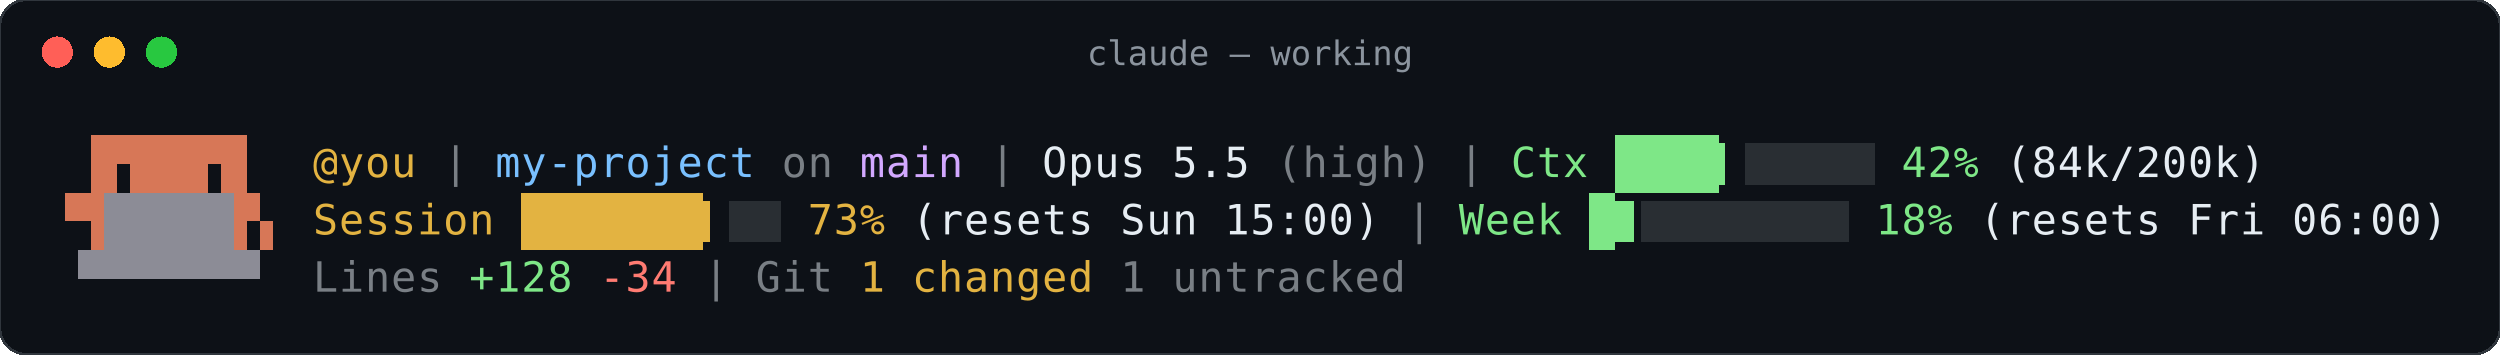
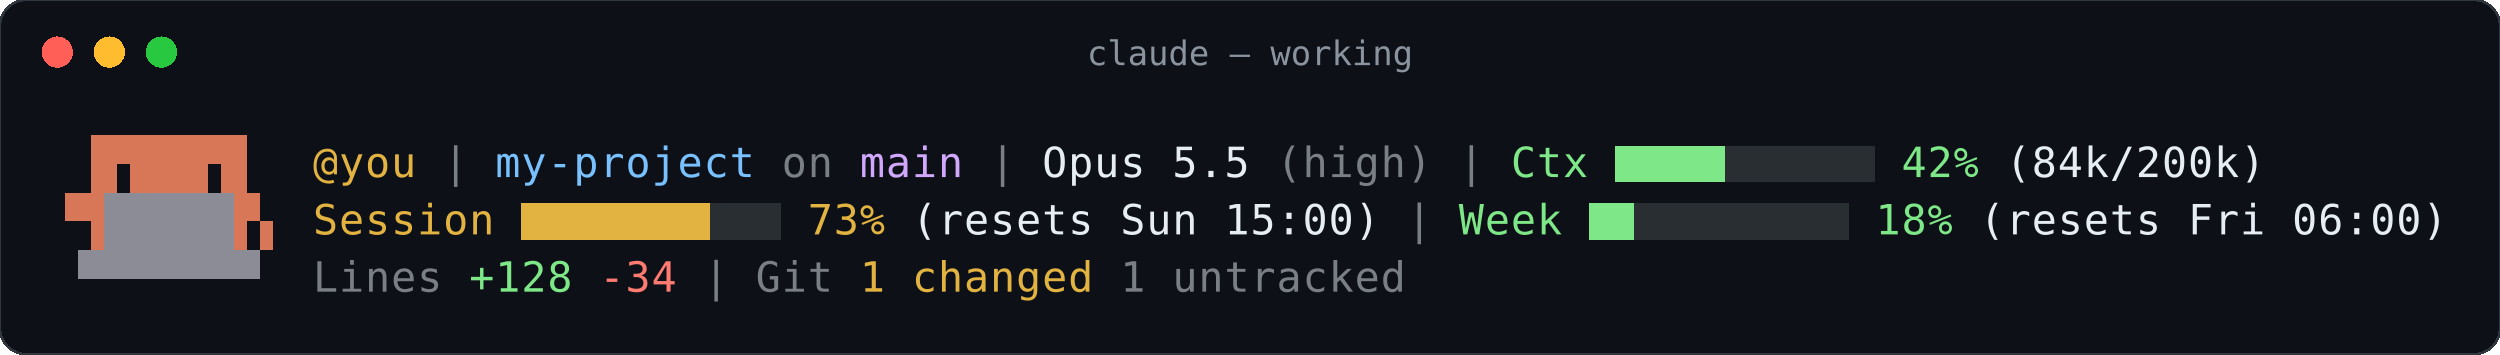
<svg xmlns="http://www.w3.org/2000/svg" shape-rendering="crispEdges" width="960" height="136" viewBox="0 0 960 136">
  <style>text{font-family:ui-monospace,SFMono-Regular,Menlo,Consolas,monospace;font-size:16px;text-anchor:middle}</style>
  <style>.f{opacity:0;animation:show 4s steps(1) infinite}@keyframes show{0%{opacity:1}25.00%{opacity:0}100%{opacity:0}}.f0{opacity:1}.f0{animation-delay:0s}.f1{animation-delay:1s}.f2{animation-delay:2s}.f3{animation-delay:3s}</style>
  <rect width="100%" height="100%" rx="10" fill="#0d1117" stroke="#30363d" />
  <circle cx="22" cy="20" r="6" fill="#ff5f57" />
  <circle cx="42" cy="20" r="6" fill="#febc2e" />
  <circle cx="62" cy="20" r="6" fill="#28c840" />
  <text x="480" y="25" fill="#8b949e" style="font-size:13px">claude — working</text>
  <text x="125.0" y="68.0" fill="#e3b341">@</text>
  <text x="135.0" y="68.0" fill="#e3b341">y</text>
  <text x="145.0" y="68.0" fill="#e3b341">o</text>
  <text x="155.0" y="68.0" fill="#e3b341">u</text>
  <text x="175.0" y="68.0" fill="#e6edf3" opacity="0.5">|</text>
  <text x="195.0" y="68.0" fill="#79c0ff">m</text>
  <text x="205.0" y="68.0" fill="#79c0ff">y</text>
  <text x="215.0" y="68.0" fill="#79c0ff">-</text>
  <text x="225.0" y="68.0" fill="#79c0ff">p</text>
  <text x="235.0" y="68.0" fill="#79c0ff">r</text>
  <text x="245.0" y="68.0" fill="#79c0ff">o</text>
  <text x="255.0" y="68.0" fill="#79c0ff">j</text>
  <text x="265.0" y="68.0" fill="#79c0ff">e</text>
  <text x="275.0" y="68.0" fill="#79c0ff">c</text>
  <text x="285.0" y="68.0" fill="#79c0ff">t</text>
  <text x="305.0" y="68.0" fill="#e6edf3" opacity="0.5">o</text>
  <text x="315.0" y="68.0" fill="#e6edf3" opacity="0.5">n</text>
  <text x="335.0" y="68.0" fill="#d2a8ff">m</text>
  <text x="345.0" y="68.0" fill="#d2a8ff">a</text>
  <text x="355.0" y="68.0" fill="#d2a8ff">i</text>
  <text x="365.0" y="68.0" fill="#d2a8ff">n</text>
  <text x="385.0" y="68.0" fill="#e6edf3" opacity="0.5">|</text>
  <text x="405.0" y="68.0" fill="#e6edf3">O</text>
  <text x="415.0" y="68.0" fill="#e6edf3">p</text>
  <text x="425.0" y="68.0" fill="#e6edf3">u</text>
  <text x="435.0" y="68.0" fill="#e6edf3">s</text>
  <text x="455.0" y="68.0" fill="#e6edf3">5</text>
  <text x="465.0" y="68.0" fill="#e6edf3">.</text>
  <text x="475.0" y="68.0" fill="#e6edf3">5</text>
  <text x="495.0" y="68.0" fill="#e6edf3" opacity="0.5">(</text>
  <text x="505.0" y="68.0" fill="#e6edf3" opacity="0.5">h</text>
  <text x="515.0" y="68.0" fill="#e6edf3" opacity="0.5">i</text>
  <text x="525.0" y="68.0" fill="#e6edf3" opacity="0.5">g</text>
  <text x="535.0" y="68.0" fill="#e6edf3" opacity="0.5">h</text>
  <text x="545.0" y="68.0" fill="#e6edf3" opacity="0.5">)</text>
  <text x="565.0" y="68.0" fill="#e6edf3" opacity="0.5">|</text>
  <text x="585.0" y="68.0" fill="#7ee787">C</text>
  <text x="595.0" y="68.0" fill="#7ee787">t</text>
  <text x="605.0" y="68.0" fill="#7ee787">x</text>
-   <rect x="620.0" y="52.0" width="5.00" height="11.0" fill="#7ee787" />
-   <rect x="625.0" y="52.0" width="5.00" height="11.0" fill="#7ee787" />
-   <rect x="620.0" y="63.0" width="5.00" height="11.0" fill="#7ee787" />
-   <rect x="625.0" y="63.0" width="5.00" height="11.0" fill="#7ee787" />
-   <rect x="630.0" y="52.0" width="5.00" height="11.0" fill="#7ee787" />
-   <rect x="635.0" y="52.0" width="5.00" height="11.0" fill="#7ee787" />
-   <rect x="630.0" y="63.0" width="5.00" height="11.0" fill="#7ee787" />
-   <rect x="635.0" y="63.0" width="5.00" height="11.0" fill="#7ee787" />
-   <rect x="640.0" y="52.0" width="5.00" height="11.0" fill="#7ee787" />
-   <rect x="645.0" y="52.0" width="5.00" height="11.0" fill="#7ee787" />
-   <rect x="640.0" y="63.0" width="5.00" height="11.0" fill="#7ee787" />
-   <rect x="645.0" y="63.0" width="5.00" height="11.0" fill="#7ee787" />
-   <rect x="650.0" y="52.0" width="5.00" height="11.0" fill="#7ee787" />
-   <rect x="655.0" y="52.0" width="5.00" height="11.0" fill="#7ee787" />
-   <rect x="650.0" y="63.0" width="5.00" height="11.0" fill="#7ee787" />
-   <rect x="655.0" y="63.0" width="5.00" height="11.0" fill="#7ee787" />
-   <rect x="660.0" y="55.0" width="2.50" height="16.0" fill="#7ee787" />
-   <rect x="670.0" y="55.0" width="10.00" height="16" fill="#e6edf3" opacity="0.13" />
-   <rect x="680.0" y="55.0" width="10.00" height="16" fill="#e6edf3" opacity="0.13" />
-   <rect x="690.0" y="55.0" width="10.00" height="16" fill="#e6edf3" opacity="0.13" />
-   <rect x="700.0" y="55.0" width="10.00" height="16" fill="#e6edf3" opacity="0.13" />
-   <rect x="710.0" y="55.0" width="10.00" height="16" fill="#e6edf3" opacity="0.13" />
+   <rect x="620.0" y="56.0" width="10.00" height="14" fill="#e6edf3" opacity="0.13" />
+   <rect x="620.0" y="56.0" width="10.00" height="14.0" fill="#7ee787" />
+   <rect x="630.0" y="56.0" width="10.00" height="14" fill="#e6edf3" opacity="0.13" />
+   <rect x="630.0" y="56.0" width="10.00" height="14.0" fill="#7ee787" />
+   <rect x="640.0" y="56.0" width="10.00" height="14" fill="#e6edf3" opacity="0.13" />
+   <rect x="640.0" y="56.0" width="10.00" height="14.0" fill="#7ee787" />
+   <rect x="650.0" y="56.0" width="10.00" height="14" fill="#e6edf3" opacity="0.13" />
+   <rect x="650.0" y="56.0" width="10.00" height="14.0" fill="#7ee787" />
+   <rect x="660.0" y="56.0" width="10.00" height="14" fill="#e6edf3" opacity="0.13" />
+   <rect x="660.0" y="56.0" width="2.50" height="14.0" fill="#7ee787" />
+   <rect x="670.0" y="56.0" width="10.00" height="14" fill="#e6edf3" opacity="0.13" />
+   <rect x="680.0" y="56.0" width="10.00" height="14" fill="#e6edf3" opacity="0.13" />
+   <rect x="690.0" y="56.0" width="10.00" height="14" fill="#e6edf3" opacity="0.13" />
+   <rect x="700.0" y="56.0" width="10.00" height="14" fill="#e6edf3" opacity="0.13" />
+   <rect x="710.0" y="56.0" width="10.00" height="14" fill="#e6edf3" opacity="0.13" />
  <text x="735.0" y="68.0" fill="#7ee787">4</text>
  <text x="745.0" y="68.0" fill="#7ee787">2</text>
  <text x="755.0" y="68.0" fill="#7ee787">%</text>
  <text x="775.0" y="68.0" fill="#e6edf3">(</text>
  <text x="785.0" y="68.0" fill="#e6edf3">8</text>
  <text x="795.0" y="68.0" fill="#e6edf3">4</text>
  <text x="805.0" y="68.0" fill="#e6edf3">k</text>
  <text x="815.0" y="68.0" fill="#e6edf3">/</text>
  <text x="825.0" y="68.0" fill="#e6edf3">2</text>
  <text x="835.0" y="68.0" fill="#e6edf3">0</text>
  <text x="845.0" y="68.0" fill="#e6edf3">0</text>
  <text x="855.0" y="68.0" fill="#e6edf3">k</text>
  <text x="865.0" y="68.0" fill="#e6edf3">)</text>
  <text x="125.0" y="90.0" fill="#e3b341">S</text>
  <text x="135.0" y="90.0" fill="#e3b341">e</text>
  <text x="145.0" y="90.0" fill="#e3b341">s</text>
  <text x="155.0" y="90.0" fill="#e3b341">s</text>
  <text x="165.0" y="90.0" fill="#e3b341">i</text>
  <text x="175.0" y="90.0" fill="#e3b341">o</text>
  <text x="185.0" y="90.0" fill="#e3b341">n</text>
-   <rect x="200.0" y="74.0" width="5.00" height="11.0" fill="#e3b341" />
-   <rect x="205.0" y="74.0" width="5.00" height="11.0" fill="#e3b341" />
-   <rect x="200.0" y="85.0" width="5.00" height="11.0" fill="#e3b341" />
-   <rect x="205.0" y="85.0" width="5.00" height="11.0" fill="#e3b341" />
-   <rect x="210.0" y="74.0" width="5.00" height="11.0" fill="#e3b341" />
-   <rect x="215.0" y="74.0" width="5.00" height="11.0" fill="#e3b341" />
-   <rect x="210.0" y="85.0" width="5.00" height="11.0" fill="#e3b341" />
-   <rect x="215.0" y="85.0" width="5.00" height="11.0" fill="#e3b341" />
-   <rect x="220.0" y="74.0" width="5.00" height="11.0" fill="#e3b341" />
-   <rect x="225.0" y="74.0" width="5.00" height="11.0" fill="#e3b341" />
-   <rect x="220.0" y="85.0" width="5.00" height="11.0" fill="#e3b341" />
-   <rect x="225.0" y="85.0" width="5.00" height="11.0" fill="#e3b341" />
-   <rect x="230.0" y="74.0" width="5.00" height="11.0" fill="#e3b341" />
-   <rect x="235.0" y="74.0" width="5.00" height="11.0" fill="#e3b341" />
-   <rect x="230.0" y="85.0" width="5.00" height="11.0" fill="#e3b341" />
-   <rect x="235.0" y="85.0" width="5.00" height="11.0" fill="#e3b341" />
-   <rect x="240.0" y="74.0" width="5.00" height="11.0" fill="#e3b341" />
-   <rect x="245.0" y="74.0" width="5.00" height="11.0" fill="#e3b341" />
-   <rect x="240.0" y="85.0" width="5.00" height="11.0" fill="#e3b341" />
-   <rect x="245.0" y="85.0" width="5.00" height="11.0" fill="#e3b341" />
-   <rect x="250.0" y="74.0" width="5.00" height="11.0" fill="#e3b341" />
-   <rect x="255.0" y="74.0" width="5.00" height="11.0" fill="#e3b341" />
-   <rect x="250.0" y="85.0" width="5.00" height="11.0" fill="#e3b341" />
-   <rect x="255.0" y="85.0" width="5.00" height="11.0" fill="#e3b341" />
-   <rect x="260.0" y="74.0" width="5.00" height="11.0" fill="#e3b341" />
-   <rect x="265.0" y="74.0" width="5.00" height="11.0" fill="#e3b341" />
-   <rect x="260.0" y="85.0" width="5.00" height="11.0" fill="#e3b341" />
-   <rect x="265.0" y="85.0" width="5.00" height="11.0" fill="#e3b341" />
-   <rect x="270.0" y="77.0" width="2.50" height="16.0" fill="#e3b341" />
-   <rect x="280.0" y="77.0" width="10.00" height="16" fill="#e6edf3" opacity="0.13" />
-   <rect x="290.0" y="77.0" width="10.00" height="16" fill="#e6edf3" opacity="0.13" />
+   <rect x="200.0" y="78.0" width="10.00" height="14" fill="#e6edf3" opacity="0.13" />
+   <rect x="200.0" y="78.0" width="10.00" height="14.0" fill="#e3b341" />
+   <rect x="210.0" y="78.0" width="10.00" height="14" fill="#e6edf3" opacity="0.13" />
+   <rect x="210.0" y="78.0" width="10.00" height="14.0" fill="#e3b341" />
+   <rect x="220.0" y="78.0" width="10.00" height="14" fill="#e6edf3" opacity="0.13" />
+   <rect x="220.0" y="78.0" width="10.00" height="14.0" fill="#e3b341" />
+   <rect x="230.0" y="78.0" width="10.00" height="14" fill="#e6edf3" opacity="0.13" />
+   <rect x="230.0" y="78.0" width="10.00" height="14.0" fill="#e3b341" />
+   <rect x="240.0" y="78.0" width="10.00" height="14" fill="#e6edf3" opacity="0.13" />
+   <rect x="240.0" y="78.0" width="10.00" height="14.0" fill="#e3b341" />
+   <rect x="250.0" y="78.0" width="10.00" height="14" fill="#e6edf3" opacity="0.13" />
+   <rect x="250.0" y="78.0" width="10.00" height="14.0" fill="#e3b341" />
+   <rect x="260.0" y="78.0" width="10.00" height="14" fill="#e6edf3" opacity="0.13" />
+   <rect x="260.0" y="78.0" width="10.00" height="14.0" fill="#e3b341" />
+   <rect x="270.0" y="78.0" width="10.00" height="14" fill="#e6edf3" opacity="0.13" />
+   <rect x="270.0" y="78.0" width="2.50" height="14.0" fill="#e3b341" />
+   <rect x="280.0" y="78.0" width="10.00" height="14" fill="#e6edf3" opacity="0.13" />
+   <rect x="290.0" y="78.0" width="10.00" height="14" fill="#e6edf3" opacity="0.13" />
  <text x="315.0" y="90.0" fill="#e3b341">7</text>
  <text x="325.0" y="90.0" fill="#e3b341">3</text>
  <text x="335.0" y="90.0" fill="#e3b341">%</text>
  <text x="355.0" y="90.0" fill="#e6edf3">(</text>
  <text x="365.0" y="90.0" fill="#e6edf3">r</text>
  <text x="375.0" y="90.0" fill="#e6edf3">e</text>
  <text x="385.0" y="90.0" fill="#e6edf3">s</text>
  <text x="395.0" y="90.0" fill="#e6edf3">e</text>
  <text x="405.0" y="90.0" fill="#e6edf3">t</text>
  <text x="415.0" y="90.0" fill="#e6edf3">s</text>
  <text x="435.0" y="90.0" fill="#e6edf3">S</text>
  <text x="445.0" y="90.0" fill="#e6edf3">u</text>
  <text x="455.0" y="90.0" fill="#e6edf3">n</text>
  <text x="475.0" y="90.0" fill="#e6edf3">1</text>
  <text x="485.0" y="90.0" fill="#e6edf3">5</text>
  <text x="495.0" y="90.0" fill="#e6edf3">:</text>
  <text x="505.0" y="90.0" fill="#e6edf3">0</text>
  <text x="515.0" y="90.0" fill="#e6edf3">0</text>
  <text x="525.0" y="90.0" fill="#e6edf3">)</text>
  <text x="545.0" y="90.0" fill="#e6edf3" opacity="0.5">|</text>
  <text x="565.0" y="90.0" fill="#7ee787">W</text>
  <text x="575.0" y="90.0" fill="#7ee787">e</text>
  <text x="585.0" y="90.0" fill="#7ee787">e</text>
  <text x="595.0" y="90.0" fill="#7ee787">k</text>
-   <rect x="610.0" y="74.0" width="5.00" height="11.0" fill="#7ee787" />
-   <rect x="615.0" y="74.0" width="5.00" height="11.0" fill="#7ee787" />
-   <rect x="610.0" y="85.0" width="5.00" height="11.0" fill="#7ee787" />
-   <rect x="615.0" y="85.0" width="5.00" height="11.0" fill="#7ee787" />
-   <rect x="620.0" y="77.0" width="7.50" height="16.0" fill="#7ee787" />
-   <rect x="630.0" y="77.0" width="10.00" height="16" fill="#e6edf3" opacity="0.13" />
-   <rect x="640.0" y="77.0" width="10.00" height="16" fill="#e6edf3" opacity="0.13" />
-   <rect x="650.0" y="77.0" width="10.00" height="16" fill="#e6edf3" opacity="0.13" />
-   <rect x="660.0" y="77.0" width="10.00" height="16" fill="#e6edf3" opacity="0.13" />
-   <rect x="670.0" y="77.0" width="10.00" height="16" fill="#e6edf3" opacity="0.13" />
-   <rect x="680.0" y="77.0" width="10.00" height="16" fill="#e6edf3" opacity="0.13" />
-   <rect x="690.0" y="77.0" width="10.00" height="16" fill="#e6edf3" opacity="0.13" />
-   <rect x="700.0" y="77.0" width="10.00" height="16" fill="#e6edf3" opacity="0.13" />
+   <rect x="610.0" y="78.0" width="10.00" height="14" fill="#e6edf3" opacity="0.13" />
+   <rect x="610.0" y="78.0" width="10.00" height="14.0" fill="#7ee787" />
+   <rect x="620.0" y="78.0" width="10.00" height="14" fill="#e6edf3" opacity="0.13" />
+   <rect x="620.0" y="78.0" width="7.50" height="14.0" fill="#7ee787" />
+   <rect x="630.0" y="78.0" width="10.00" height="14" fill="#e6edf3" opacity="0.13" />
+   <rect x="640.0" y="78.0" width="10.00" height="14" fill="#e6edf3" opacity="0.13" />
+   <rect x="650.0" y="78.0" width="10.00" height="14" fill="#e6edf3" opacity="0.13" />
+   <rect x="660.0" y="78.0" width="10.00" height="14" fill="#e6edf3" opacity="0.13" />
+   <rect x="670.0" y="78.0" width="10.00" height="14" fill="#e6edf3" opacity="0.13" />
+   <rect x="680.0" y="78.0" width="10.00" height="14" fill="#e6edf3" opacity="0.13" />
+   <rect x="690.0" y="78.0" width="10.00" height="14" fill="#e6edf3" opacity="0.13" />
+   <rect x="700.0" y="78.0" width="10.00" height="14" fill="#e6edf3" opacity="0.13" />
  <text x="725.0" y="90.0" fill="#7ee787">1</text>
  <text x="735.0" y="90.0" fill="#7ee787">8</text>
  <text x="745.0" y="90.0" fill="#7ee787">%</text>
  <text x="765.0" y="90.0" fill="#e6edf3">(</text>
  <text x="775.0" y="90.0" fill="#e6edf3">r</text>
  <text x="785.0" y="90.0" fill="#e6edf3">e</text>
  <text x="795.0" y="90.0" fill="#e6edf3">s</text>
  <text x="805.0" y="90.0" fill="#e6edf3">e</text>
  <text x="815.0" y="90.0" fill="#e6edf3">t</text>
  <text x="825.0" y="90.0" fill="#e6edf3">s</text>
  <text x="845.0" y="90.0" fill="#e6edf3">F</text>
  <text x="855.0" y="90.0" fill="#e6edf3">r</text>
  <text x="865.0" y="90.0" fill="#e6edf3">i</text>
  <text x="885.0" y="90.0" fill="#e6edf3">0</text>
  <text x="895.0" y="90.0" fill="#e6edf3">6</text>
  <text x="905.0" y="90.0" fill="#e6edf3">:</text>
  <text x="915.0" y="90.0" fill="#e6edf3">0</text>
  <text x="925.0" y="90.0" fill="#e6edf3">0</text>
  <text x="935.0" y="90.0" fill="#e6edf3">)</text>
  <text x="125.0" y="112.0" fill="#e6edf3" opacity="0.5">L</text>
  <text x="135.0" y="112.0" fill="#e6edf3" opacity="0.5">i</text>
  <text x="145.0" y="112.0" fill="#e6edf3" opacity="0.5">n</text>
  <text x="155.0" y="112.0" fill="#e6edf3" opacity="0.5">e</text>
  <text x="165.0" y="112.0" fill="#e6edf3" opacity="0.5">s</text>
  <text x="185.0" y="112.0" fill="#7ee787">+</text>
  <text x="195.0" y="112.0" fill="#7ee787">1</text>
  <text x="205.0" y="112.0" fill="#7ee787">2</text>
  <text x="215.0" y="112.0" fill="#7ee787">8</text>
  <text x="235.0" y="112.0" fill="#ff7b72">-</text>
  <text x="245.0" y="112.0" fill="#ff7b72">3</text>
  <text x="255.0" y="112.0" fill="#ff7b72">4</text>
  <text x="275.0" y="112.0" fill="#e6edf3" opacity="0.5">|</text>
  <text x="295.0" y="112.0" fill="#e6edf3" opacity="0.5">G</text>
  <text x="305.0" y="112.0" fill="#e6edf3" opacity="0.5">i</text>
  <text x="315.0" y="112.0" fill="#e6edf3" opacity="0.5">t</text>
  <text x="335.0" y="112.0" fill="#e3b341">1</text>
  <text x="355.0" y="112.0" fill="#e3b341">c</text>
  <text x="365.0" y="112.0" fill="#e3b341">h</text>
  <text x="375.0" y="112.0" fill="#e3b341">a</text>
  <text x="385.0" y="112.0" fill="#e3b341">n</text>
  <text x="395.0" y="112.0" fill="#e3b341">g</text>
  <text x="405.0" y="112.0" fill="#e3b341">e</text>
  <text x="415.0" y="112.0" fill="#e3b341">d</text>
  <text x="435.0" y="112.0" fill="#e6edf3" opacity="0.5">1</text>
  <text x="455.0" y="112.0" fill="#e6edf3" opacity="0.5">u</text>
  <text x="465.0" y="112.0" fill="#e6edf3" opacity="0.5">n</text>
  <text x="475.0" y="112.0" fill="#e6edf3" opacity="0.5">t</text>
  <text x="485.0" y="112.0" fill="#e6edf3" opacity="0.5">r</text>
  <text x="495.0" y="112.0" fill="#e6edf3" opacity="0.5">a</text>
  <text x="505.0" y="112.0" fill="#e6edf3" opacity="0.5">c</text>
  <text x="515.0" y="112.0" fill="#e6edf3" opacity="0.5">k</text>
  <text x="525.0" y="112.0" fill="#e6edf3" opacity="0.5">e</text>
  <text x="535.0" y="112.0" fill="#e6edf3" opacity="0.5">d</text>
  <g class="f f0">
    <rect x="35.0" y="52.0" width="5.00" height="11.0" fill="#d77757" />
    <rect x="35.0" y="63.0" width="5.00" height="11.0" fill="#d77757" />
    <rect x="40.0" y="52.0" width="5.00" height="11.0" fill="#d77757" />
    <rect x="45.0" y="52.0" width="5.00" height="11.0" fill="#d77757" />
    <rect x="40.0" y="63.0" width="5.00" height="11.0" fill="#d77757" />
    <rect x="50.0" y="52.0" width="5.00" height="11.0" fill="#d77757" />
    <rect x="55.0" y="52.0" width="5.00" height="11.0" fill="#d77757" />
    <rect x="50.0" y="63.0" width="5.00" height="11.0" fill="#d77757" />
    <rect x="55.0" y="63.0" width="5.00" height="11.0" fill="#d77757" />
    <rect x="60.0" y="52.0" width="5.00" height="11.0" fill="#d77757" />
    <rect x="65.0" y="52.0" width="5.00" height="11.0" fill="#d77757" />
    <rect x="60.0" y="63.0" width="5.00" height="11.0" fill="#d77757" />
    <rect x="65.0" y="63.0" width="5.00" height="11.0" fill="#d77757" />
    <rect x="70.0" y="52.0" width="5.00" height="11.0" fill="#d77757" />
    <rect x="75.0" y="52.0" width="5.00" height="11.0" fill="#d77757" />
    <rect x="70.0" y="63.0" width="5.00" height="11.0" fill="#d77757" />
    <rect x="75.0" y="63.0" width="5.00" height="11.0" fill="#d77757" />
    <rect x="80.0" y="52.0" width="5.00" height="11.0" fill="#d77757" />
    <rect x="85.0" y="52.0" width="5.00" height="11.0" fill="#d77757" />
    <rect x="85.0" y="63.0" width="5.00" height="11.0" fill="#d77757" />
    <rect x="90.0" y="52.0" width="5.00" height="11.0" fill="#d77757" />
    <rect x="90.0" y="63.0" width="5.00" height="11.0" fill="#d77757" />
    <rect x="25.0" y="74.0" width="5.00" height="11.0" fill="#d77757" />
    <rect x="30.0" y="74.0" width="5.00" height="11.0" fill="#d77757" />
    <rect x="35.0" y="74.0" width="5.00" height="11.0" fill="#d77757" />
    <rect x="35.0" y="85.0" width="5.00" height="11.0" fill="#d77757" />
    <rect x="40.0" y="74.0" width="5.00" height="11.0" fill="#8c8c96" />
    <rect x="45.0" y="74.0" width="5.00" height="11.0" fill="#8c8c96" />
    <rect x="40.0" y="85.0" width="5.00" height="11.0" fill="#8c8c96" />
    <rect x="45.0" y="85.0" width="5.00" height="11.0" fill="#8c8c96" />
    <rect x="50.0" y="74.0" width="5.00" height="11.0" fill="#8c8c96" />
    <rect x="55.0" y="74.0" width="5.00" height="11.0" fill="#8c8c96" />
    <rect x="50.0" y="85.0" width="5.00" height="11.0" fill="#8c8c96" />
    <rect x="55.0" y="85.0" width="5.00" height="11.0" fill="#8c8c96" />
    <rect x="60.0" y="74.0" width="5.00" height="11.0" fill="#8c8c96" />
    <rect x="65.0" y="74.0" width="5.00" height="11.0" fill="#8c8c96" />
    <rect x="60.0" y="85.0" width="5.00" height="11.0" fill="#8c8c96" />
    <rect x="65.0" y="85.0" width="5.00" height="11.0" fill="#8c8c96" />
    <rect x="70.0" y="74.0" width="5.00" height="11.0" fill="#8c8c96" />
    <rect x="75.0" y="74.0" width="5.00" height="11.0" fill="#8c8c96" />
    <rect x="70.0" y="85.0" width="5.00" height="11.0" fill="#8c8c96" />
    <rect x="75.0" y="85.0" width="5.00" height="11.0" fill="#8c8c96" />
    <rect x="80.0" y="74.0" width="5.00" height="11.0" fill="#8c8c96" />
    <rect x="85.0" y="74.0" width="5.00" height="11.0" fill="#8c8c96" />
    <rect x="80.0" y="85.0" width="5.00" height="11.0" fill="#8c8c96" />
    <rect x="85.0" y="85.0" width="5.00" height="11.0" fill="#8c8c96" />
    <rect x="90.0" y="74.0" width="5.00" height="11.0" fill="#d77757" />
    <rect x="95.0" y="74.0" width="5.00" height="11.0" fill="#d77757" />
    <rect x="90.0" y="85.0" width="5.00" height="11.0" fill="#d77757" />
    <rect x="100.0" y="85.0" width="5.00" height="11.0" fill="#d77757" />
    <rect x="30.0" y="96.0" width="5.00" height="11.0" fill="#8c8c96" />
    <rect x="35.0" y="96.0" width="5.00" height="11.0" fill="#8c8c96" />
    <rect x="40.0" y="96.0" width="5.00" height="11.0" fill="#8c8c96" />
    <rect x="45.0" y="96.0" width="5.00" height="11.0" fill="#8c8c96" />
    <rect x="50.0" y="96.0" width="5.00" height="11.0" fill="#8c8c96" />
    <rect x="55.0" y="96.0" width="5.00" height="11.0" fill="#8c8c96" />
    <rect x="60.0" y="96.0" width="5.00" height="11.0" fill="#8c8c96" />
    <rect x="65.0" y="96.0" width="5.00" height="11.0" fill="#8c8c96" />
    <rect x="70.0" y="96.0" width="5.00" height="11.0" fill="#8c8c96" />
    <rect x="75.0" y="96.0" width="5.00" height="11.0" fill="#8c8c96" />
    <rect x="80.0" y="96.0" width="5.00" height="11.0" fill="#8c8c96" />
    <rect x="85.0" y="96.0" width="5.00" height="11.0" fill="#8c8c96" />
    <rect x="90.0" y="96.0" width="5.00" height="11.0" fill="#8c8c96" />
    <rect x="95.0" y="96.0" width="5.00" height="11.0" fill="#8c8c96" />
  </g>
  <g class="f f1">
    <rect x="35.0" y="52.0" width="5.00" height="11.0" fill="#d77757" />
    <rect x="35.0" y="63.0" width="5.00" height="11.0" fill="#d77757" />
    <rect x="40.0" y="52.0" width="5.00" height="11.0" fill="#d77757" />
    <rect x="45.0" y="52.0" width="5.00" height="11.0" fill="#d77757" />
    <rect x="40.0" y="63.0" width="5.00" height="11.0" fill="#d77757" />
    <rect x="50.0" y="52.0" width="5.00" height="11.0" fill="#d77757" />
    <rect x="55.0" y="52.0" width="5.00" height="11.0" fill="#d77757" />
    <rect x="50.0" y="63.0" width="5.00" height="11.0" fill="#d77757" />
    <rect x="55.0" y="63.0" width="5.00" height="11.0" fill="#d77757" />
    <rect x="60.0" y="52.0" width="5.00" height="11.0" fill="#d77757" />
    <rect x="65.0" y="52.0" width="5.00" height="11.0" fill="#d77757" />
    <rect x="60.0" y="63.0" width="5.00" height="11.0" fill="#d77757" />
    <rect x="65.0" y="63.0" width="5.00" height="11.0" fill="#d77757" />
    <rect x="70.0" y="52.0" width="5.00" height="11.0" fill="#d77757" />
    <rect x="75.0" y="52.0" width="5.00" height="11.0" fill="#d77757" />
    <rect x="70.0" y="63.0" width="5.00" height="11.0" fill="#d77757" />
    <rect x="75.0" y="63.0" width="5.00" height="11.0" fill="#d77757" />
    <rect x="80.0" y="52.0" width="5.00" height="11.0" fill="#d77757" />
    <rect x="85.0" y="52.0" width="5.00" height="11.0" fill="#d77757" />
    <rect x="85.0" y="63.0" width="5.00" height="11.0" fill="#d77757" />
    <rect x="90.0" y="52.0" width="5.00" height="11.0" fill="#d77757" />
    <rect x="90.0" y="63.0" width="5.00" height="11.0" fill="#d77757" />
    <rect x="25.0" y="85.0" width="5.00" height="11.0" fill="#d77757" />
    <rect x="30.0" y="74.0" width="5.00" height="11.0" fill="#d77757" />
    <rect x="35.0" y="74.0" width="5.00" height="11.0" fill="#d77757" />
    <rect x="35.0" y="85.0" width="5.00" height="11.0" fill="#d77757" />
    <rect x="40.0" y="74.0" width="5.00" height="11.0" fill="#8c8c96" />
    <rect x="45.0" y="74.0" width="5.00" height="11.0" fill="#8c8c96" />
    <rect x="40.0" y="85.0" width="5.00" height="11.0" fill="#8c8c96" />
    <rect x="45.0" y="85.0" width="5.00" height="11.0" fill="#8c8c96" />
    <rect x="50.0" y="74.0" width="5.00" height="11.0" fill="#8c8c96" />
    <rect x="55.0" y="74.0" width="5.00" height="11.0" fill="#8c8c96" />
    <rect x="50.0" y="85.0" width="5.00" height="11.0" fill="#8c8c96" />
    <rect x="55.0" y="85.0" width="5.00" height="11.0" fill="#8c8c96" />
    <rect x="60.0" y="74.0" width="5.00" height="11.0" fill="#8c8c96" />
    <rect x="65.0" y="74.0" width="5.00" height="11.0" fill="#8c8c96" />
    <rect x="60.0" y="85.0" width="5.00" height="11.0" fill="#8c8c96" />
    <rect x="65.0" y="85.0" width="5.00" height="11.0" fill="#8c8c96" />
    <rect x="70.0" y="74.0" width="5.00" height="11.0" fill="#8c8c96" />
    <rect x="75.0" y="74.0" width="5.00" height="11.0" fill="#8c8c96" />
    <rect x="70.0" y="85.0" width="5.00" height="11.0" fill="#8c8c96" />
    <rect x="75.0" y="85.0" width="5.00" height="11.0" fill="#8c8c96" />
    <rect x="80.0" y="74.0" width="5.00" height="11.0" fill="#8c8c96" />
    <rect x="85.0" y="74.0" width="5.00" height="11.0" fill="#8c8c96" />
    <rect x="80.0" y="85.0" width="5.00" height="11.0" fill="#8c8c96" />
    <rect x="85.0" y="85.0" width="5.00" height="11.0" fill="#8c8c96" />
    <rect x="90.0" y="74.0" width="5.00" height="11.0" fill="#d77757" />
    <rect x="95.0" y="74.0" width="5.00" height="11.0" fill="#d77757" />
    <rect x="90.0" y="85.0" width="5.00" height="11.0" fill="#d77757" />
    <rect x="100.0" y="74.0" width="5.00" height="11.0" fill="#d77757" />
    <rect x="30.0" y="96.0" width="5.00" height="11.0" fill="#8c8c96" />
    <rect x="35.0" y="96.0" width="5.00" height="11.0" fill="#8c8c96" />
    <rect x="40.0" y="96.0" width="5.00" height="11.0" fill="#8c8c96" />
    <rect x="45.0" y="96.0" width="5.00" height="11.0" fill="#8c8c96" />
    <rect x="50.0" y="96.0" width="5.00" height="11.0" fill="#8c8c96" />
    <rect x="55.0" y="96.0" width="5.00" height="11.0" fill="#8c8c96" />
    <rect x="60.0" y="96.0" width="5.00" height="11.0" fill="#8c8c96" />
    <rect x="65.0" y="96.0" width="5.00" height="11.0" fill="#8c8c96" />
    <rect x="70.0" y="96.0" width="5.00" height="11.0" fill="#8c8c96" />
    <rect x="75.0" y="96.0" width="5.00" height="11.0" fill="#8c8c96" />
    <rect x="80.0" y="96.0" width="5.00" height="11.0" fill="#8c8c96" />
    <rect x="85.0" y="96.0" width="5.00" height="11.0" fill="#8c8c96" />
    <rect x="90.0" y="96.0" width="5.00" height="11.0" fill="#8c8c96" />
    <rect x="95.0" y="96.0" width="5.00" height="11.0" fill="#8c8c96" />
  </g>
  <g class="f f2">
    <rect x="35.0" y="52.0" width="5.00" height="11.0" fill="#d77757" />
    <rect x="35.0" y="63.0" width="5.00" height="11.0" fill="#d77757" />
    <rect x="40.0" y="52.0" width="5.00" height="11.0" fill="#d77757" />
    <rect x="45.0" y="52.0" width="5.00" height="11.0" fill="#d77757" />
    <rect x="40.0" y="63.0" width="5.00" height="11.0" fill="#d77757" />
    <rect x="50.0" y="52.0" width="5.00" height="11.0" fill="#d77757" />
    <rect x="55.0" y="52.0" width="5.00" height="11.0" fill="#d77757" />
    <rect x="50.0" y="63.0" width="5.00" height="11.0" fill="#d77757" />
    <rect x="55.0" y="63.0" width="5.00" height="11.0" fill="#d77757" />
    <rect x="60.0" y="52.0" width="5.00" height="11.0" fill="#d77757" />
    <rect x="65.0" y="52.0" width="5.00" height="11.0" fill="#d77757" />
    <rect x="60.0" y="63.0" width="5.00" height="11.0" fill="#d77757" />
    <rect x="65.0" y="63.0" width="5.00" height="11.0" fill="#d77757" />
    <rect x="70.0" y="52.0" width="5.00" height="11.0" fill="#d77757" />
    <rect x="75.0" y="52.0" width="5.00" height="11.0" fill="#d77757" />
    <rect x="70.0" y="63.0" width="5.00" height="11.0" fill="#d77757" />
    <rect x="75.0" y="63.0" width="5.00" height="11.0" fill="#d77757" />
    <rect x="80.0" y="52.0" width="5.00" height="11.0" fill="#d77757" />
    <rect x="85.0" y="52.0" width="5.00" height="11.0" fill="#d77757" />
    <rect x="85.0" y="63.0" width="5.00" height="11.0" fill="#d77757" />
    <rect x="90.0" y="52.0" width="5.00" height="11.0" fill="#d77757" />
    <rect x="90.0" y="63.0" width="5.00" height="11.0" fill="#d77757" />
    <rect x="25.0" y="74.0" width="5.00" height="11.0" fill="#d77757" />
    <rect x="30.0" y="74.0" width="5.00" height="11.0" fill="#d77757" />
    <rect x="35.0" y="74.0" width="5.00" height="11.0" fill="#d77757" />
    <rect x="35.0" y="85.0" width="5.00" height="11.0" fill="#d77757" />
    <rect x="40.0" y="74.0" width="5.00" height="11.0" fill="#8c8c96" />
    <rect x="45.0" y="74.0" width="5.00" height="11.0" fill="#8c8c96" />
    <rect x="40.0" y="85.0" width="5.00" height="11.0" fill="#8c8c96" />
    <rect x="45.0" y="85.0" width="5.00" height="11.0" fill="#8c8c96" />
    <rect x="50.0" y="74.0" width="5.00" height="11.0" fill="#8c8c96" />
    <rect x="55.0" y="74.0" width="5.00" height="11.0" fill="#8c8c96" />
    <rect x="50.0" y="85.0" width="5.00" height="11.0" fill="#8c8c96" />
    <rect x="55.0" y="85.0" width="5.00" height="11.0" fill="#8c8c96" />
    <rect x="60.0" y="74.0" width="5.00" height="11.0" fill="#8c8c96" />
    <rect x="65.0" y="74.0" width="5.00" height="11.0" fill="#8c8c96" />
    <rect x="60.0" y="85.0" width="5.00" height="11.0" fill="#8c8c96" />
    <rect x="65.0" y="85.0" width="5.00" height="11.0" fill="#8c8c96" />
    <rect x="70.0" y="74.0" width="5.00" height="11.0" fill="#8c8c96" />
    <rect x="75.0" y="74.0" width="5.00" height="11.0" fill="#8c8c96" />
    <rect x="70.0" y="85.0" width="5.00" height="11.0" fill="#8c8c96" />
    <rect x="75.0" y="85.0" width="5.00" height="11.0" fill="#8c8c96" />
    <rect x="80.0" y="74.0" width="5.00" height="11.0" fill="#8c8c96" />
    <rect x="85.0" y="74.0" width="5.00" height="11.0" fill="#8c8c96" />
    <rect x="80.0" y="85.0" width="5.00" height="11.0" fill="#8c8c96" />
    <rect x="85.0" y="85.0" width="5.00" height="11.0" fill="#8c8c96" />
    <rect x="90.0" y="74.0" width="5.00" height="11.0" fill="#d77757" />
    <rect x="95.0" y="74.0" width="5.00" height="11.0" fill="#d77757" />
    <rect x="90.0" y="85.0" width="5.00" height="11.0" fill="#d77757" />
    <rect x="100.0" y="85.0" width="5.00" height="11.0" fill="#d77757" />
    <rect x="30.0" y="96.0" width="5.00" height="11.0" fill="#8c8c96" />
    <rect x="35.0" y="96.0" width="5.00" height="11.0" fill="#8c8c96" />
    <rect x="40.0" y="96.0" width="5.00" height="11.0" fill="#8c8c96" />
    <rect x="45.0" y="96.0" width="5.00" height="11.0" fill="#8c8c96" />
    <rect x="50.0" y="96.0" width="5.00" height="11.0" fill="#8c8c96" />
    <rect x="55.0" y="96.0" width="5.00" height="11.0" fill="#8c8c96" />
    <rect x="60.0" y="96.0" width="5.00" height="11.0" fill="#8c8c96" />
    <rect x="65.0" y="96.0" width="5.00" height="11.0" fill="#8c8c96" />
    <rect x="70.0" y="96.0" width="5.00" height="11.0" fill="#8c8c96" />
    <rect x="75.0" y="96.0" width="5.00" height="11.0" fill="#8c8c96" />
    <rect x="80.0" y="96.0" width="5.00" height="11.0" fill="#8c8c96" />
    <rect x="85.0" y="96.0" width="5.00" height="11.0" fill="#8c8c96" />
    <rect x="90.0" y="96.0" width="5.00" height="11.0" fill="#8c8c96" />
    <rect x="95.0" y="96.0" width="5.00" height="11.0" fill="#8c8c96" />
  </g>
  <g class="f f3">
    <rect x="35.0" y="52.0" width="5.00" height="11.0" fill="#d77757" />
    <rect x="35.0" y="63.0" width="5.00" height="11.0" fill="#d77757" />
    <rect x="40.0" y="52.0" width="5.00" height="11.0" fill="#d77757" />
    <rect x="45.0" y="52.0" width="5.00" height="11.0" fill="#d77757" />
    <rect x="40.0" y="63.0" width="5.00" height="11.0" fill="#d77757" />
    <rect x="45.0" y="63.0" width="5.00" height="11.0" fill="#d77757" />
    <rect x="50.0" y="52.0" width="5.00" height="11.0" fill="#d77757" />
    <rect x="55.0" y="52.0" width="5.00" height="11.0" fill="#d77757" />
    <rect x="50.0" y="63.0" width="5.00" height="11.0" fill="#d77757" />
    <rect x="55.0" y="63.0" width="5.00" height="11.0" fill="#d77757" />
    <rect x="60.0" y="52.0" width="5.00" height="11.0" fill="#d77757" />
    <rect x="65.0" y="52.0" width="5.00" height="11.0" fill="#d77757" />
    <rect x="60.0" y="63.0" width="5.00" height="11.0" fill="#d77757" />
    <rect x="65.0" y="63.0" width="5.00" height="11.0" fill="#d77757" />
    <rect x="70.0" y="52.0" width="5.00" height="11.0" fill="#d77757" />
    <rect x="75.0" y="52.0" width="5.00" height="11.0" fill="#d77757" />
    <rect x="70.0" y="63.0" width="5.00" height="11.0" fill="#d77757" />
    <rect x="75.0" y="63.0" width="5.00" height="11.0" fill="#d77757" />
    <rect x="80.0" y="52.0" width="5.00" height="11.0" fill="#d77757" />
    <rect x="85.0" y="52.0" width="5.00" height="11.0" fill="#d77757" />
    <rect x="80.0" y="63.0" width="5.00" height="11.0" fill="#d77757" />
    <rect x="85.0" y="63.0" width="5.00" height="11.0" fill="#d77757" />
    <rect x="90.0" y="52.0" width="5.00" height="11.0" fill="#d77757" />
    <rect x="90.0" y="63.0" width="5.00" height="11.0" fill="#d77757" />
    <rect x="25.0" y="85.0" width="5.00" height="11.0" fill="#d77757" />
    <rect x="30.0" y="74.0" width="5.00" height="11.0" fill="#d77757" />
    <rect x="35.0" y="74.0" width="5.00" height="11.0" fill="#d77757" />
    <rect x="35.0" y="85.0" width="5.00" height="11.0" fill="#d77757" />
    <rect x="40.0" y="74.0" width="5.00" height="11.0" fill="#8c8c96" />
    <rect x="45.0" y="74.0" width="5.00" height="11.0" fill="#8c8c96" />
    <rect x="40.0" y="85.0" width="5.00" height="11.0" fill="#8c8c96" />
    <rect x="45.0" y="85.0" width="5.00" height="11.0" fill="#8c8c96" />
    <rect x="50.0" y="74.0" width="5.00" height="11.0" fill="#8c8c96" />
    <rect x="55.0" y="74.0" width="5.00" height="11.0" fill="#8c8c96" />
    <rect x="50.0" y="85.0" width="5.00" height="11.0" fill="#8c8c96" />
    <rect x="55.0" y="85.0" width="5.00" height="11.0" fill="#8c8c96" />
    <rect x="60.0" y="74.0" width="5.00" height="11.0" fill="#8c8c96" />
    <rect x="65.0" y="74.0" width="5.00" height="11.0" fill="#8c8c96" />
    <rect x="60.0" y="85.0" width="5.00" height="11.0" fill="#8c8c96" />
    <rect x="65.0" y="85.0" width="5.00" height="11.0" fill="#8c8c96" />
    <rect x="70.0" y="74.0" width="5.00" height="11.0" fill="#8c8c96" />
    <rect x="75.0" y="74.0" width="5.00" height="11.0" fill="#8c8c96" />
    <rect x="70.0" y="85.0" width="5.00" height="11.0" fill="#8c8c96" />
    <rect x="75.0" y="85.0" width="5.00" height="11.0" fill="#8c8c96" />
    <rect x="80.0" y="74.0" width="5.00" height="11.0" fill="#8c8c96" />
    <rect x="85.0" y="74.0" width="5.00" height="11.0" fill="#8c8c96" />
    <rect x="80.0" y="85.0" width="5.00" height="11.0" fill="#8c8c96" />
    <rect x="85.0" y="85.0" width="5.00" height="11.0" fill="#8c8c96" />
    <rect x="90.0" y="74.0" width="5.00" height="11.0" fill="#d77757" />
    <rect x="95.0" y="74.0" width="5.00" height="11.0" fill="#d77757" />
    <rect x="90.0" y="85.0" width="5.00" height="11.0" fill="#d77757" />
    <rect x="100.0" y="74.0" width="5.00" height="11.0" fill="#d77757" />
    <rect x="30.0" y="96.0" width="5.00" height="11.0" fill="#8c8c96" />
    <rect x="35.0" y="96.0" width="5.00" height="11.0" fill="#8c8c96" />
    <rect x="40.0" y="96.0" width="5.00" height="11.0" fill="#8c8c96" />
    <rect x="45.0" y="96.0" width="5.00" height="11.0" fill="#8c8c96" />
    <rect x="50.0" y="96.0" width="5.00" height="11.0" fill="#8c8c96" />
    <rect x="55.0" y="96.0" width="5.00" height="11.0" fill="#8c8c96" />
    <rect x="60.0" y="96.0" width="5.00" height="11.0" fill="#8c8c96" />
    <rect x="65.0" y="96.0" width="5.00" height="11.0" fill="#8c8c96" />
    <rect x="70.0" y="96.0" width="5.00" height="11.0" fill="#8c8c96" />
    <rect x="75.0" y="96.0" width="5.00" height="11.0" fill="#8c8c96" />
    <rect x="80.0" y="96.0" width="5.00" height="11.0" fill="#8c8c96" />
    <rect x="85.0" y="96.0" width="5.00" height="11.0" fill="#8c8c96" />
    <rect x="90.0" y="96.0" width="5.00" height="11.0" fill="#8c8c96" />
    <rect x="95.0" y="96.0" width="5.00" height="11.0" fill="#8c8c96" />
  </g>
</svg>
